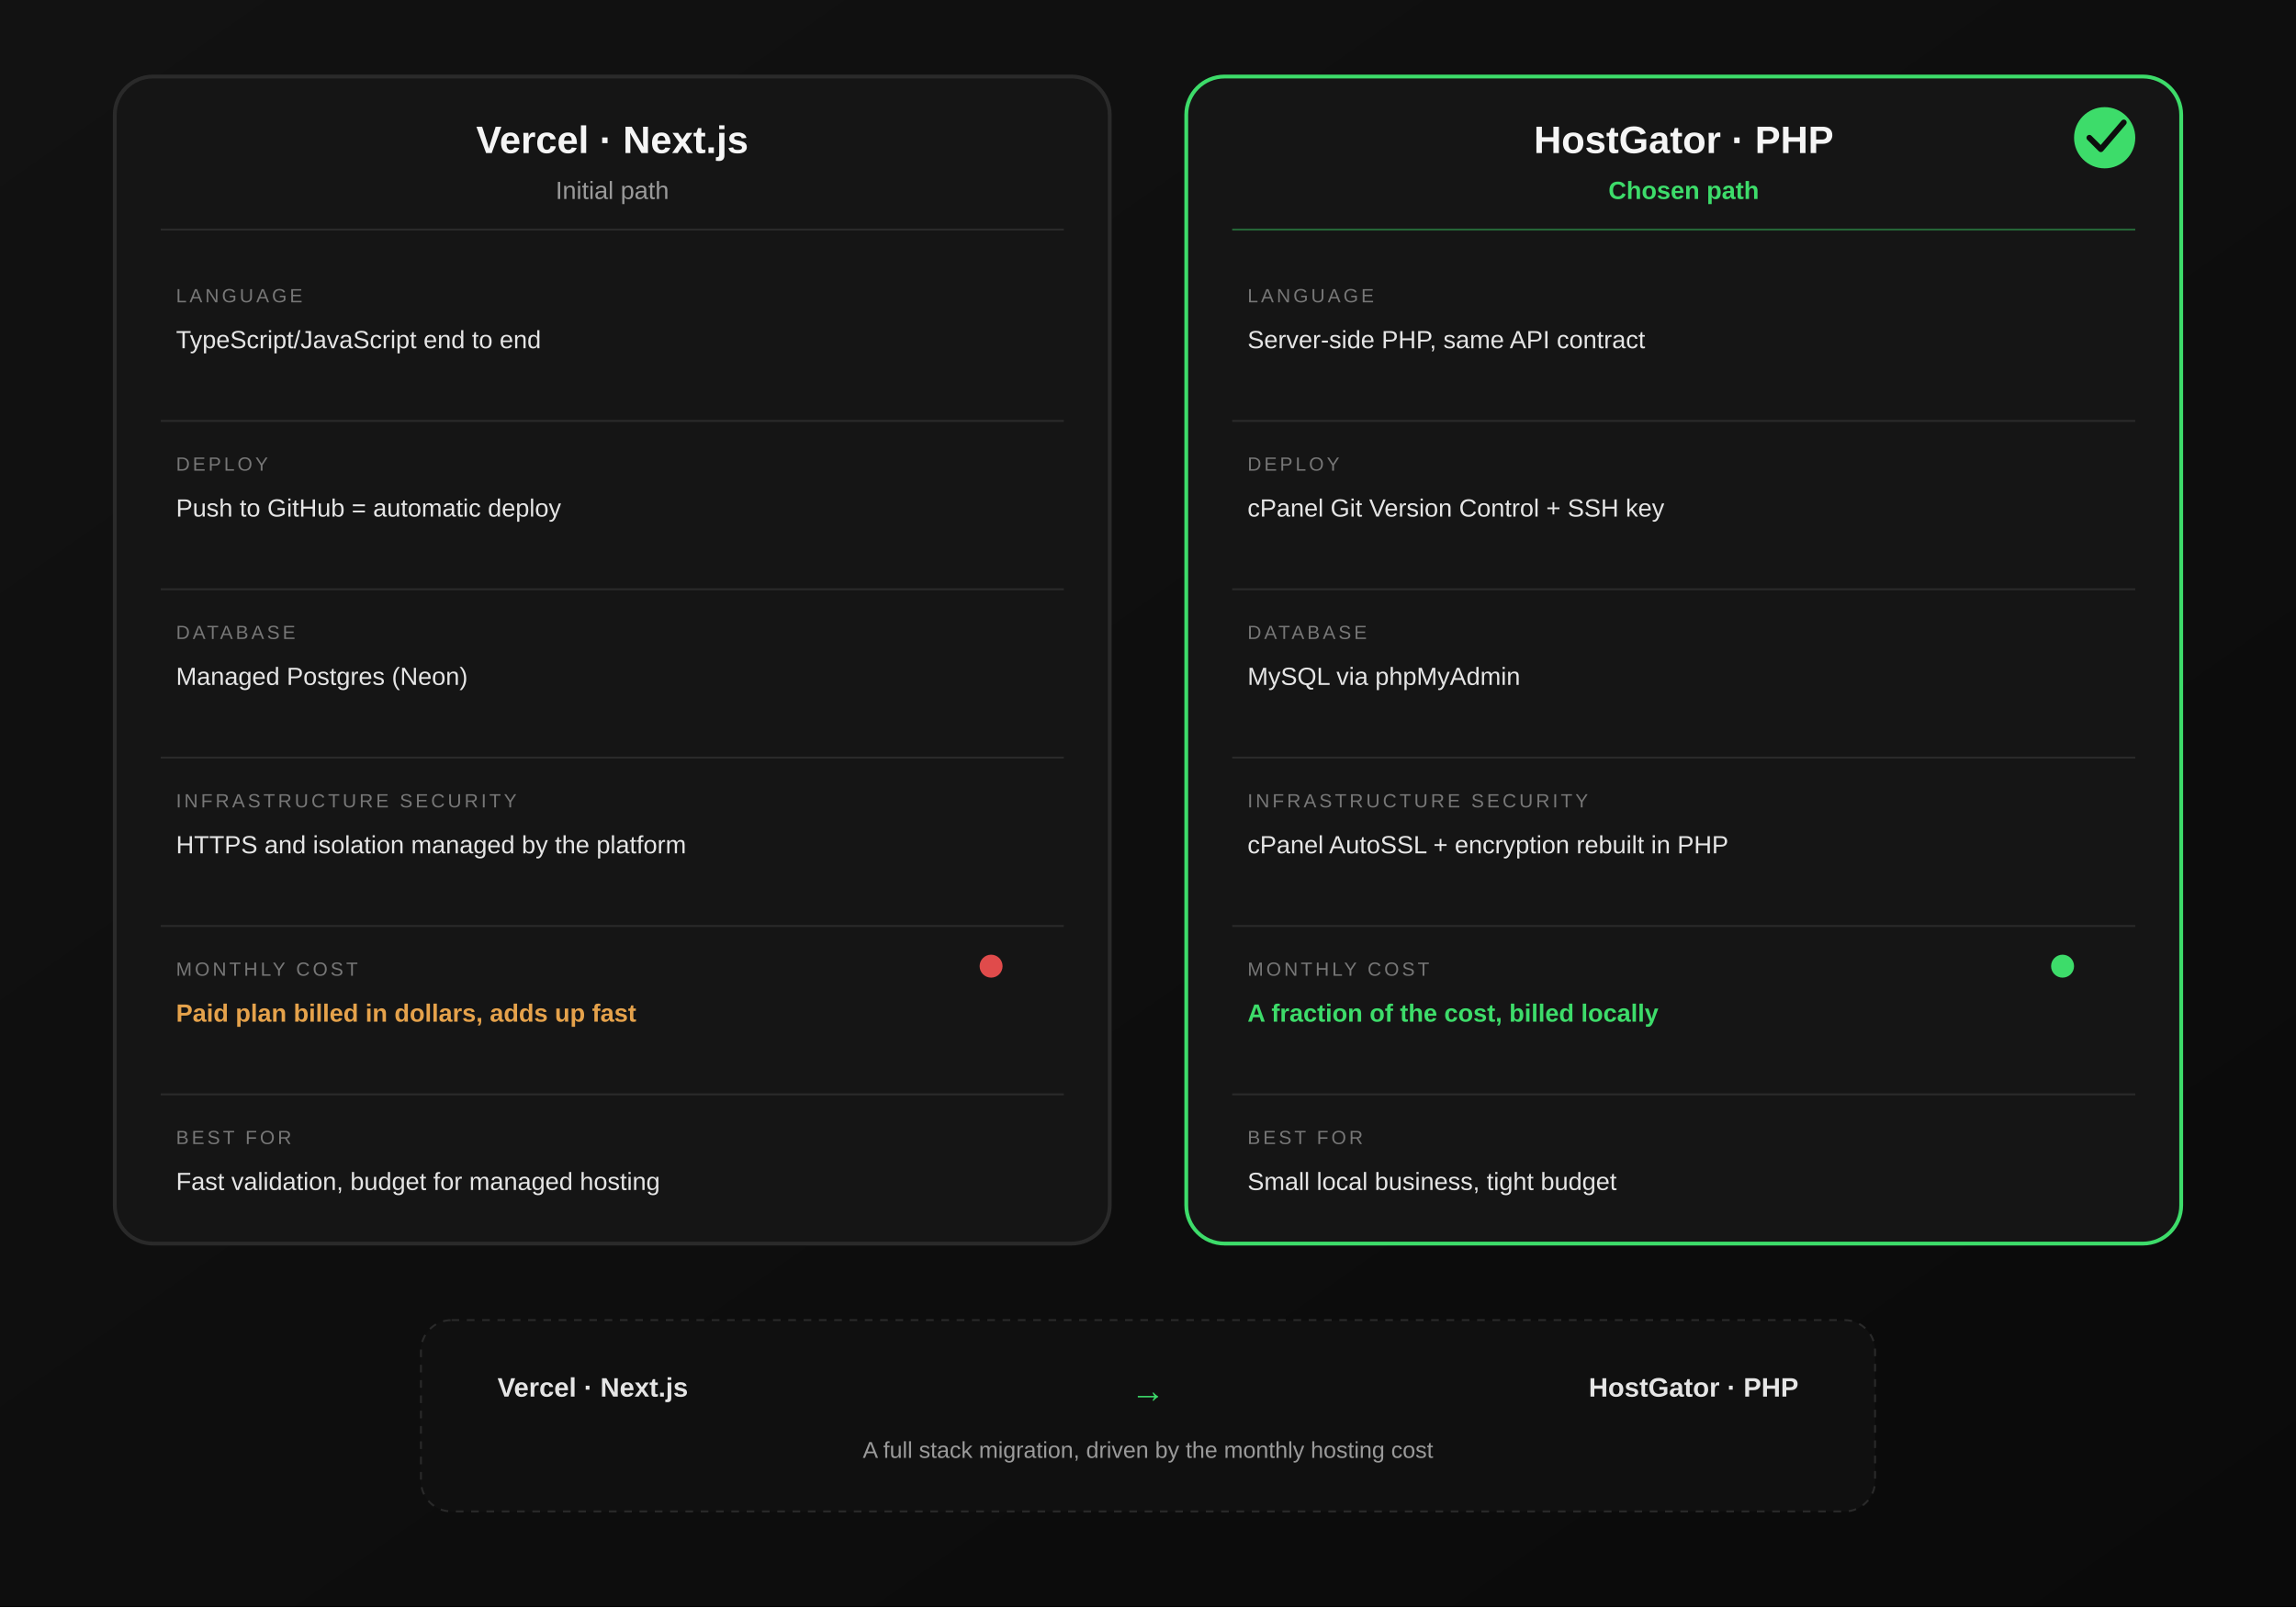
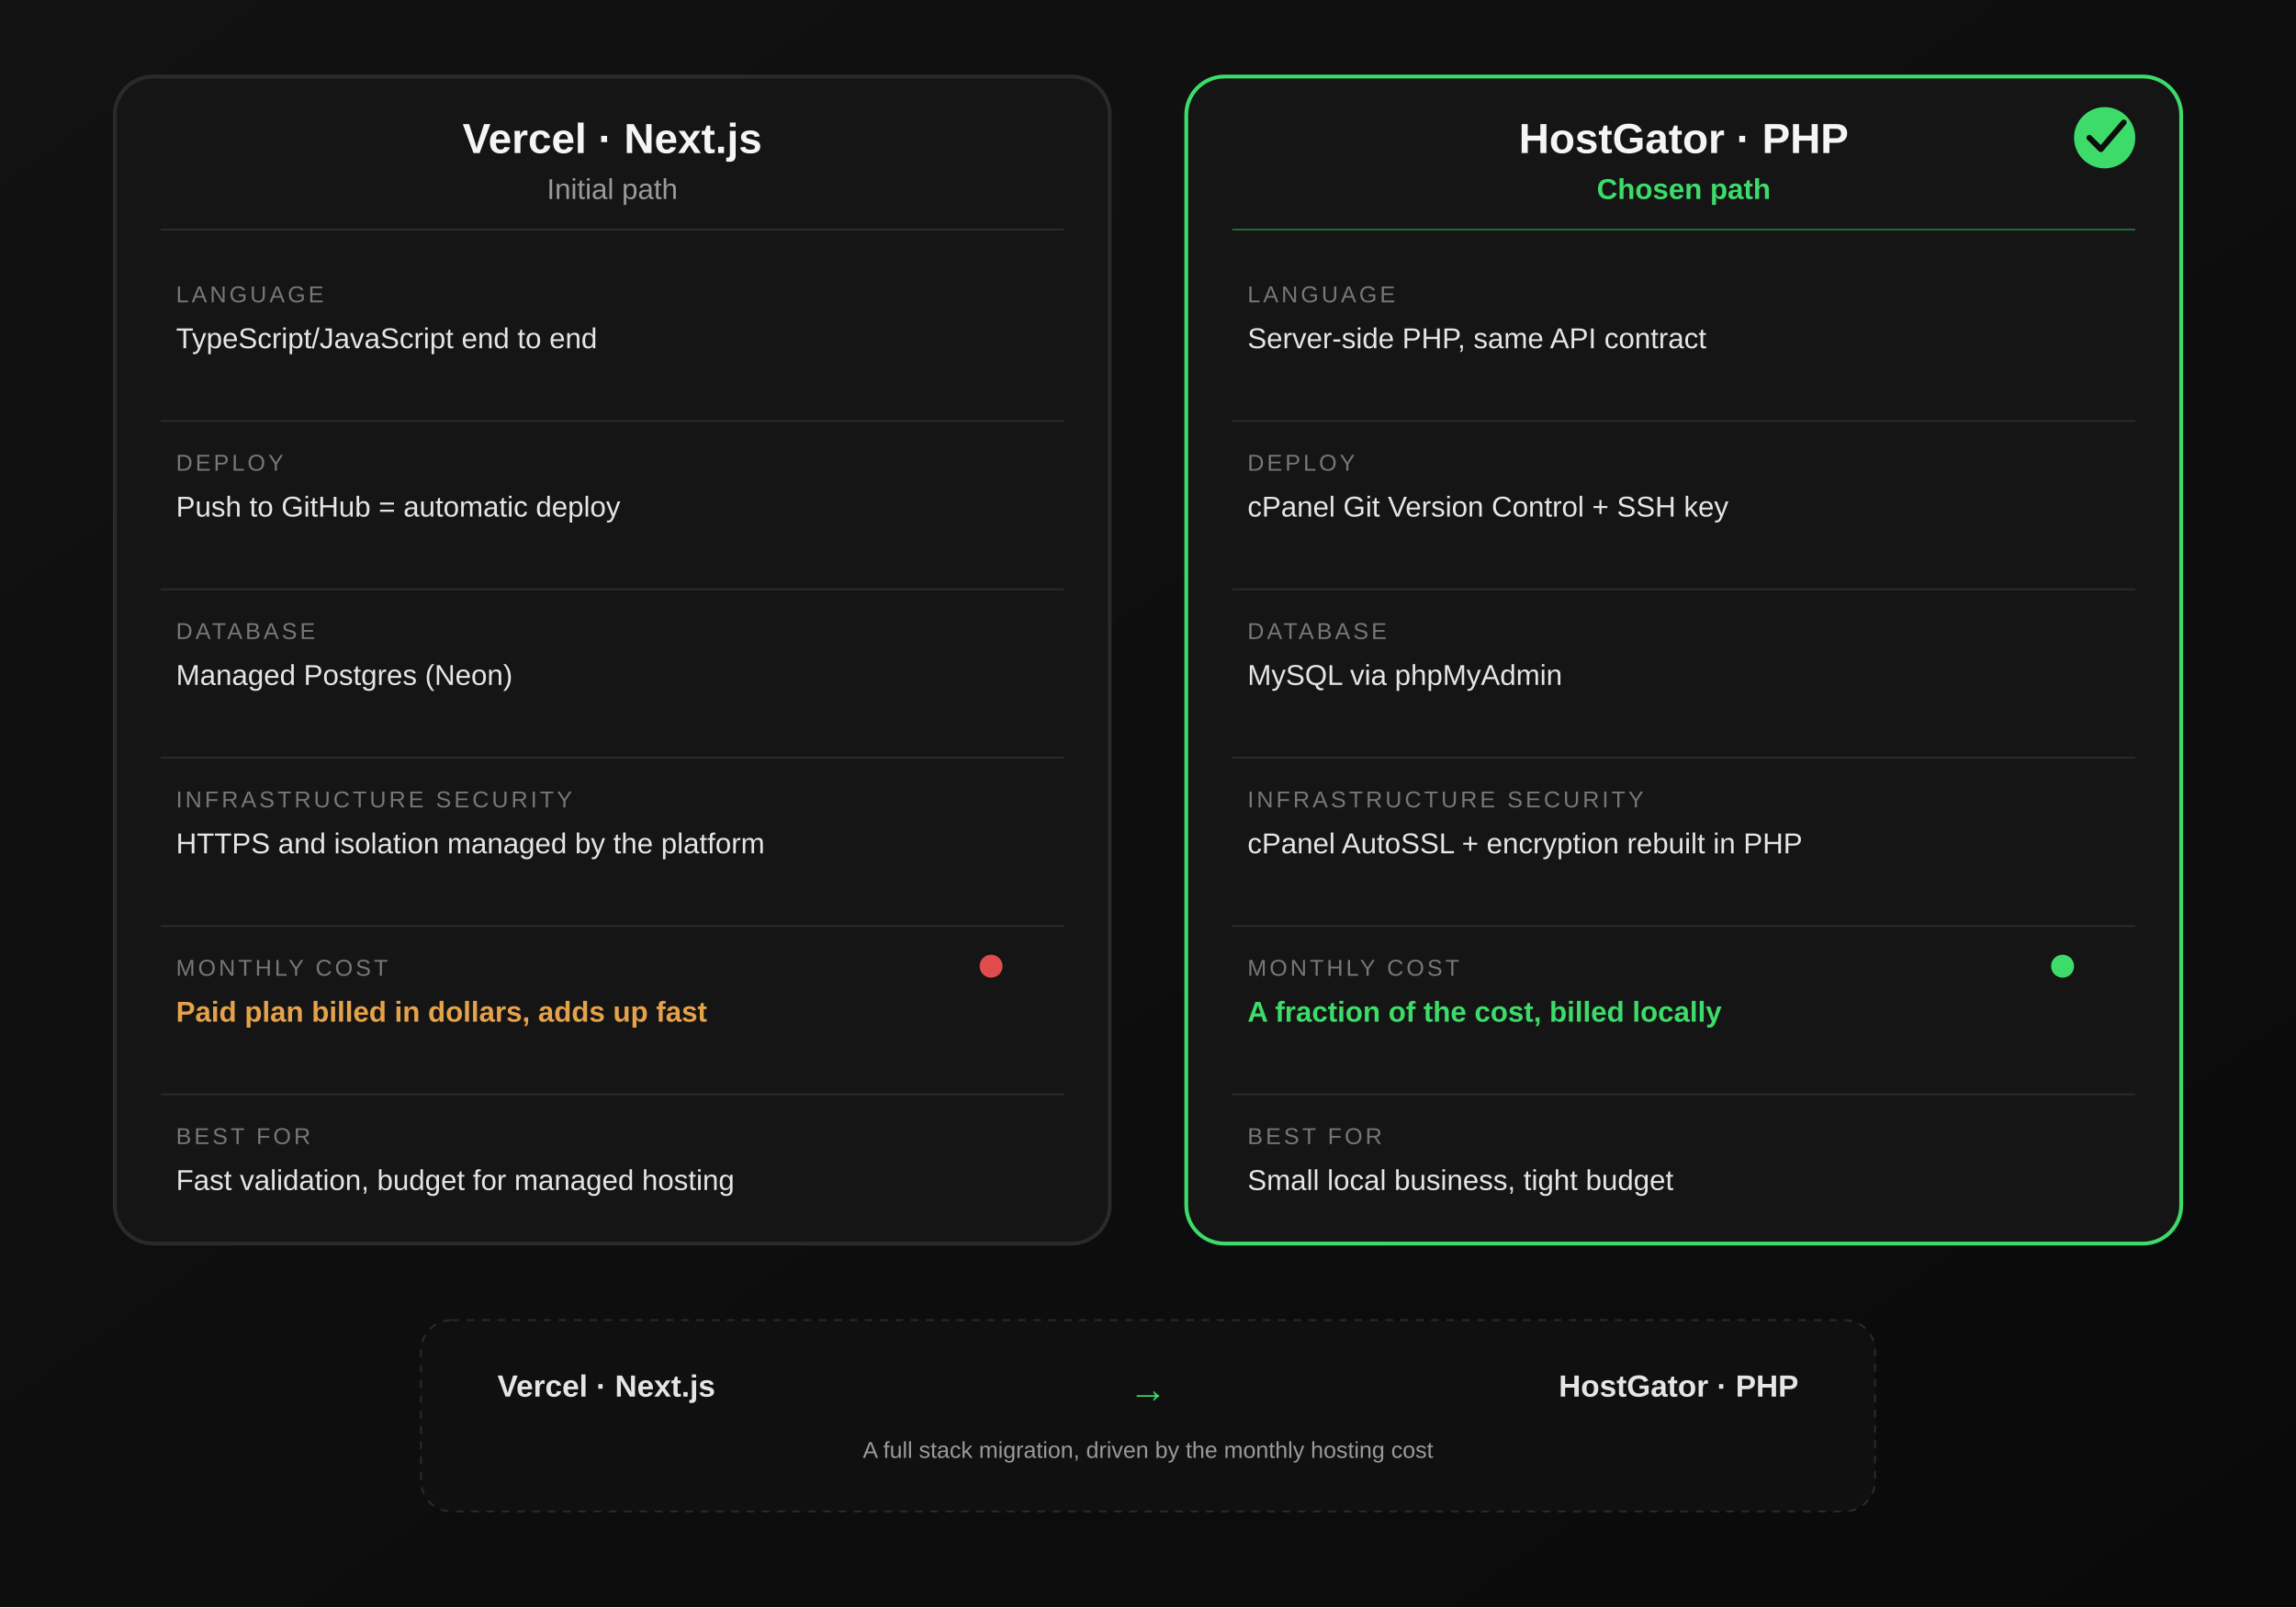
<svg xmlns="http://www.w3.org/2000/svg" viewBox="0 0 1200 840">
  <defs>
    <linearGradient id="bgCmpEn" x1="0" y1="0" x2="1" y2="1">
      <stop offset="0%" stop-color="#121212" />
      <stop offset="100%" stop-color="#0a0a0a" />
    </linearGradient>
  </defs>
  <rect width="1200" height="840" fill="url(#bgCmpEn)" />
  <rect x="60" y="40" width="520" height="610" rx="20" fill="#151515" stroke="#2a2a2a" stroke-width="2" />
-   <text x="320" y="80" text-anchor="middle" fill="#f5f5f5" font-family="Arial, sans-serif" font-size="20" font-weight="700">Vercel · Next.js</text>
-   <text x="320" y="104" text-anchor="middle" fill="#9a9a9a" font-family="Arial, sans-serif" font-size="13">Initial path</text>
+   <text x="320" y="80" text-anchor="middle" fill="#f5f5f5" font-family="Arial, sans-serif" font-size="22" font-weight="700">Vercel · Next.js</text>
+   <text x="320" y="104" text-anchor="middle" fill="#9a9a9a" font-family="Arial, sans-serif" font-size="15">Initial path</text>
  <line x1="84" y1="120" x2="556" y2="120" stroke="#2a2a2a" />
  <rect x="620" y="40" width="520" height="610" rx="20" fill="#151515" stroke="#3ddc6a" stroke-width="2" />
-   <text x="880" y="80" text-anchor="middle" fill="#f5f5f5" font-family="Arial, sans-serif" font-size="20" font-weight="700">HostGator · PHP</text>
-   <text x="880" y="104" text-anchor="middle" fill="#3ddc6a" font-family="Arial, sans-serif" font-size="13" font-weight="700">Chosen path</text>
+   <text x="880" y="80" text-anchor="middle" fill="#f5f5f5" font-family="Arial, sans-serif" font-size="22" font-weight="700">HostGator · PHP</text>
+   <text x="880" y="104" text-anchor="middle" fill="#3ddc6a" font-family="Arial, sans-serif" font-size="15" font-weight="700">Chosen path</text>
  <circle cx="1100" cy="72" r="16" fill="#3ddc6a" />
  <path d="M1092 72 l6 6 l12 -14" fill="none" stroke="#0d0d0d" stroke-width="3" stroke-linecap="round" stroke-linejoin="round" />
  <line x1="644" y1="120" x2="1116" y2="120" stroke="#3ddc6a" stroke-opacity="0.4" />
  <g font-family="Arial, sans-serif">
-     <text x="92" y="158" fill="#777777" font-size="10" letter-spacing="1.5">LANGUAGE</text>
-     <text x="92" y="182" fill="#e5e5e5" font-size="13">TypeScript/JavaScript end to end</text>
+     <text x="92" y="158" fill="#777777" font-size="12" letter-spacing="1.5">LANGUAGE</text>
+     <text x="92" y="182" fill="#e5e5e5" font-size="15">TypeScript/JavaScript end to end</text>
    <line x1="84" y1="220" x2="556" y2="220" stroke="#2a2a2a" />
-     <text x="652" y="158" fill="#777777" font-size="10" letter-spacing="1.5">LANGUAGE</text>
-     <text x="652" y="182" fill="#e5e5e5" font-size="13">Server-side PHP, same API contract</text>
+     <text x="652" y="158" fill="#777777" font-size="12" letter-spacing="1.5">LANGUAGE</text>
+     <text x="652" y="182" fill="#e5e5e5" font-size="15">Server-side PHP, same API contract</text>
    <line x1="644" y1="220" x2="1116" y2="220" stroke="#2a2a2a" />
-     <text x="92" y="246" fill="#777777" font-size="10" letter-spacing="1.5">DEPLOY</text>
-     <text x="92" y="270" fill="#e5e5e5" font-size="13">Push to GitHub = automatic deploy</text>
+     <text x="92" y="246" fill="#777777" font-size="12" letter-spacing="1.5">DEPLOY</text>
+     <text x="92" y="270" fill="#e5e5e5" font-size="15">Push to GitHub = automatic deploy</text>
    <line x1="84" y1="308" x2="556" y2="308" stroke="#2a2a2a" />
-     <text x="652" y="246" fill="#777777" font-size="10" letter-spacing="1.5">DEPLOY</text>
-     <text x="652" y="270" fill="#e5e5e5" font-size="13">cPanel Git Version Control + SSH key</text>
+     <text x="652" y="246" fill="#777777" font-size="12" letter-spacing="1.5">DEPLOY</text>
+     <text x="652" y="270" fill="#e5e5e5" font-size="15">cPanel Git Version Control + SSH key</text>
    <line x1="644" y1="308" x2="1116" y2="308" stroke="#2a2a2a" />
-     <text x="92" y="334" fill="#777777" font-size="10" letter-spacing="1.5">DATABASE</text>
-     <text x="92" y="358" fill="#e5e5e5" font-size="13">Managed Postgres (Neon)</text>
+     <text x="92" y="334" fill="#777777" font-size="12" letter-spacing="1.5">DATABASE</text>
+     <text x="92" y="358" fill="#e5e5e5" font-size="15">Managed Postgres (Neon)</text>
    <line x1="84" y1="396" x2="556" y2="396" stroke="#2a2a2a" />
-     <text x="652" y="334" fill="#777777" font-size="10" letter-spacing="1.5">DATABASE</text>
-     <text x="652" y="358" fill="#e5e5e5" font-size="13">MySQL via phpMyAdmin</text>
+     <text x="652" y="334" fill="#777777" font-size="12" letter-spacing="1.5">DATABASE</text>
+     <text x="652" y="358" fill="#e5e5e5" font-size="15">MySQL via phpMyAdmin</text>
    <line x1="644" y1="396" x2="1116" y2="396" stroke="#2a2a2a" />
-     <text x="92" y="422" fill="#777777" font-size="10" letter-spacing="1.5">INFRASTRUCTURE SECURITY</text>
-     <text x="92" y="446" fill="#e5e5e5" font-size="13">HTTPS and isolation managed by the platform</text>
+     <text x="92" y="422" fill="#777777" font-size="12" letter-spacing="1.5">INFRASTRUCTURE SECURITY</text>
+     <text x="92" y="446" fill="#e5e5e5" font-size="15">HTTPS and isolation managed by the platform</text>
    <line x1="84" y1="484" x2="556" y2="484" stroke="#2a2a2a" />
-     <text x="652" y="422" fill="#777777" font-size="10" letter-spacing="1.5">INFRASTRUCTURE SECURITY</text>
-     <text x="652" y="446" fill="#e5e5e5" font-size="13">cPanel AutoSSL + encryption rebuilt in PHP</text>
+     <text x="652" y="422" fill="#777777" font-size="12" letter-spacing="1.5">INFRASTRUCTURE SECURITY</text>
+     <text x="652" y="446" fill="#e5e5e5" font-size="15">cPanel AutoSSL + encryption rebuilt in PHP</text>
    <line x1="644" y1="484" x2="1116" y2="484" stroke="#2a2a2a" />
-     <text x="92" y="510" fill="#777777" font-size="10" letter-spacing="1.5">MONTHLY COST</text>
+     <text x="92" y="510" fill="#777777" font-size="12" letter-spacing="1.5">MONTHLY COST</text>
    <circle cx="518" cy="505" r="6" fill="#e04b4b" />
-     <text x="92" y="534" fill="#e5a24b" font-size="13" font-weight="700">Paid plan billed in dollars, adds up fast</text>
+     <text x="92" y="534" fill="#e5a24b" font-size="15" font-weight="700">Paid plan billed in dollars, adds up fast</text>
    <line x1="84" y1="572" x2="556" y2="572" stroke="#2a2a2a" />
-     <text x="652" y="510" fill="#777777" font-size="10" letter-spacing="1.5">MONTHLY COST</text>
+     <text x="652" y="510" fill="#777777" font-size="12" letter-spacing="1.5">MONTHLY COST</text>
    <circle cx="1078" cy="505" r="6" fill="#3ddc6a" />
-     <text x="652" y="534" fill="#3ddc6a" font-size="13" font-weight="700">A fraction of the cost, billed locally</text>
+     <text x="652" y="534" fill="#3ddc6a" font-size="15" font-weight="700">A fraction of the cost, billed locally</text>
    <line x1="644" y1="572" x2="1116" y2="572" stroke="#2a2a2a" />
-     <text x="92" y="598" fill="#777777" font-size="10" letter-spacing="1.5">BEST FOR</text>
-     <text x="92" y="622" fill="#e5e5e5" font-size="13">Fast validation, budget for managed hosting</text>
-     <text x="652" y="598" fill="#777777" font-size="10" letter-spacing="1.5">BEST FOR</text>
-     <text x="652" y="622" fill="#e5e5e5" font-size="13">Small local business, tight budget</text>
+     <text x="92" y="598" fill="#777777" font-size="12" letter-spacing="1.5">BEST FOR</text>
+     <text x="92" y="622" fill="#e5e5e5" font-size="15">Fast validation, budget for managed hosting</text>
+     <text x="652" y="598" fill="#777777" font-size="12" letter-spacing="1.5">BEST FOR</text>
+     <text x="652" y="622" fill="#e5e5e5" font-size="15">Small local business, tight budget</text>
  </g>
  <g font-family="Arial, sans-serif">
    <rect x="220" y="690" width="760" height="100" rx="16" fill="#101010" stroke="#2a2a2a" stroke-dasharray="4 4" />
-     <text x="260" y="730" fill="#e5e5e5" font-size="14" font-weight="700">Vercel · Next.js</text>
-     <text x="600" y="733" text-anchor="middle" fill="#3ddc6a" font-size="18">→</text>
-     <text x="940" y="730" text-anchor="end" fill="#e5e5e5" font-size="14" font-weight="700">HostGator · PHP</text>
+     <text x="260" y="730" fill="#e5e5e5" font-size="16" font-weight="700">Vercel · Next.js</text>
+     <text x="600" y="733" text-anchor="middle" fill="#3ddc6a" font-size="20">→</text>
+     <text x="940" y="730" text-anchor="end" fill="#e5e5e5" font-size="16" font-weight="700">HostGator · PHP</text>
    <text x="600" y="762" text-anchor="middle" fill="#9a9a9a" font-size="12">A full stack migration, driven by the monthly hosting cost</text>
  </g>
</svg>
